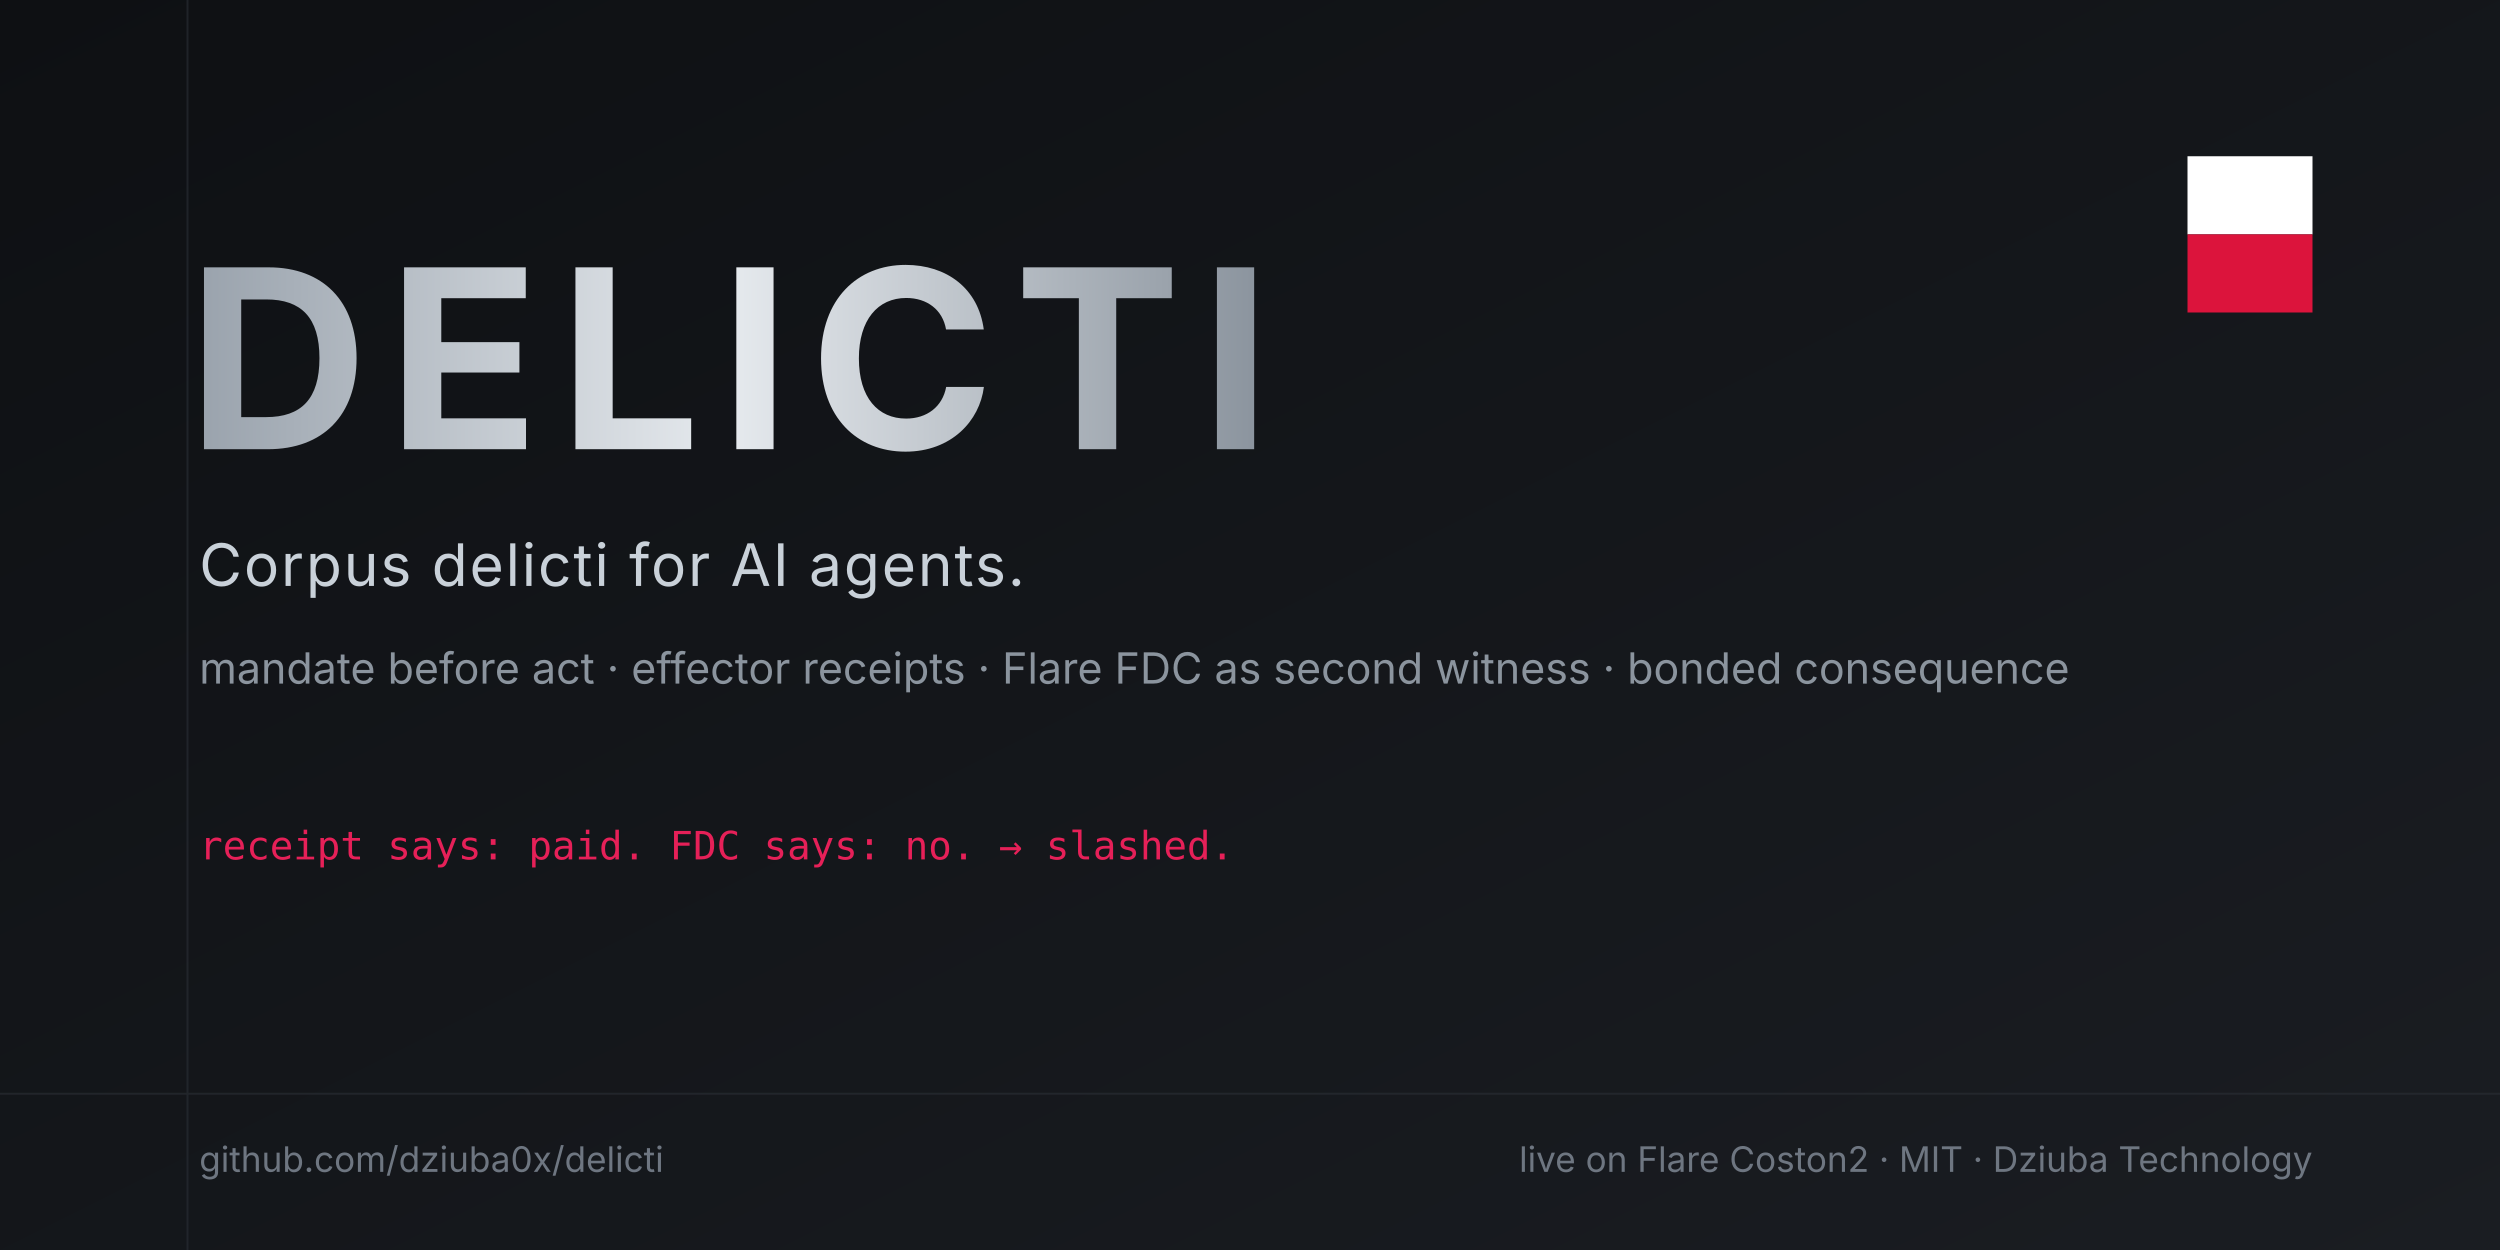
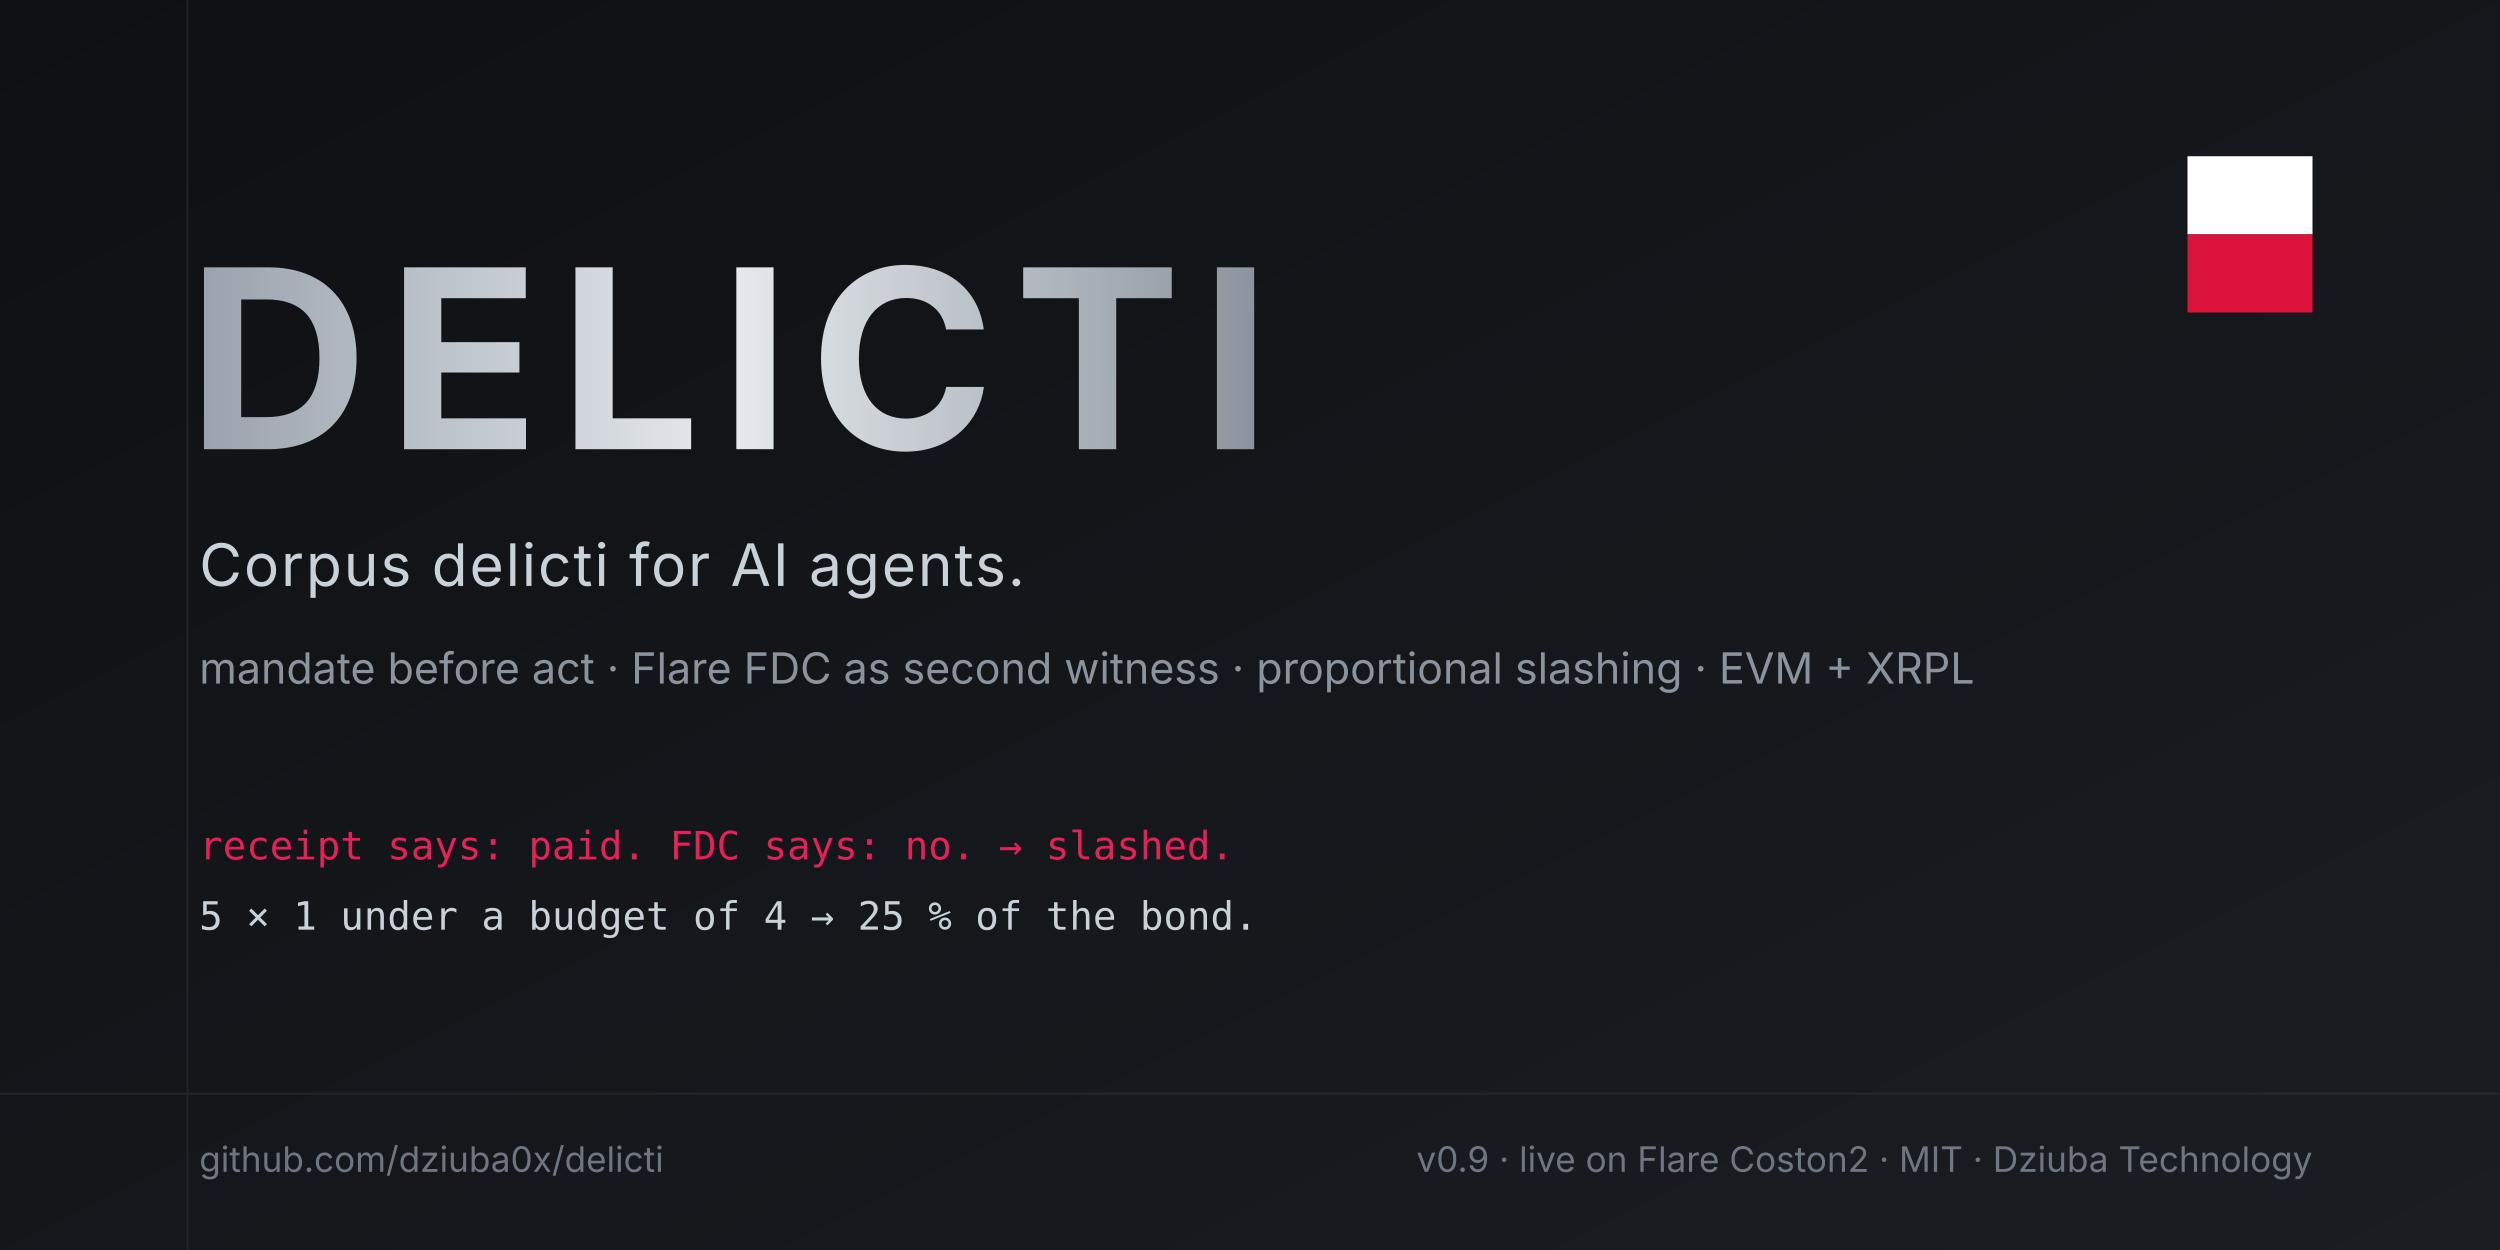
<svg xmlns="http://www.w3.org/2000/svg" width="1280" height="640" viewBox="0 0 1280 640">
  <defs>
    <linearGradient id="g" x1="0" y1="0" x2="1" y2="1">
      <stop offset="0" stop-color="#0e1013" />
      <stop offset="1" stop-color="#1a1d22" />
    </linearGradient>
    <linearGradient id="ti" x1="0" y1="0" x2="1" y2="0">
      <stop offset="0" stop-color="#9aa3ad" />
      <stop offset="0.5" stop-color="#e6eaee" />
      <stop offset="1" stop-color="#8b949e" />
    </linearGradient>
  </defs>
  <rect width="1280" height="640" fill="url(#g)" />
  <g stroke="#2a2f36" stroke-width="1" opacity="0.6">
    <line x1="0" y1="560" x2="1280" y2="560" />
    <line x1="96" y1="0" x2="96" y2="640" />
  </g>
  <text x="96" y="230" font-family="Inter, Helvetica, Arial, sans-serif" font-size="128" font-weight="700" letter-spacing="10" fill="url(#ti)">DELICTI</text>
  <text x="102" y="300" font-family="Inter, Helvetica, Arial, sans-serif" font-size="30" fill="#c9d1d9" letter-spacing="1">Corpus delicti for AI agents.</text>
-   <text x="102" y="350" font-family="Inter, Helvetica, Arial, sans-serif" font-size="22" fill="#8b949e">mandate before act · effector receipts · Flare FDC as second witness · bonded consequence</text>
+   <text x="102" y="350" font-family="Inter, Helvetica, Arial, sans-serif" font-size="22" fill="#8b949e">mandate before act · Flare FDC as second witness · proportional slashing · EVM + XRPL</text>
  <g font-family="ui-monospace, SFMono-Regular, Menlo, monospace" font-size="20" fill="#e62058">
    <text x="102" y="440">receipt says: paid.   FDC says: no.   → slashed.</text>
+     <text x="102" y="476" fill="#c9d1d9">5 × 1 under a budget of 4   → 25 % of the bond.</text>
  </g>
  <g font-family="Inter, Helvetica, Arial, sans-serif" font-size="18" fill="#6e7681">
    <text x="102" y="600">github.com/dziuba0x/delicti</text>
-     <text x="1184" y="600" text-anchor="end">live on Flare Coston2 · MIT · Dziuba Technology</text>
+     <text x="1184" y="600" text-anchor="end">v0.9 · live on Flare Coston2 · MIT · Dziuba Technology</text>
  </g>
  <rect x="1120" y="80" width="64" height="40" fill="#ffffff" />
  <rect x="1120" y="120" width="64" height="40" fill="#dc143c" />
</svg>
